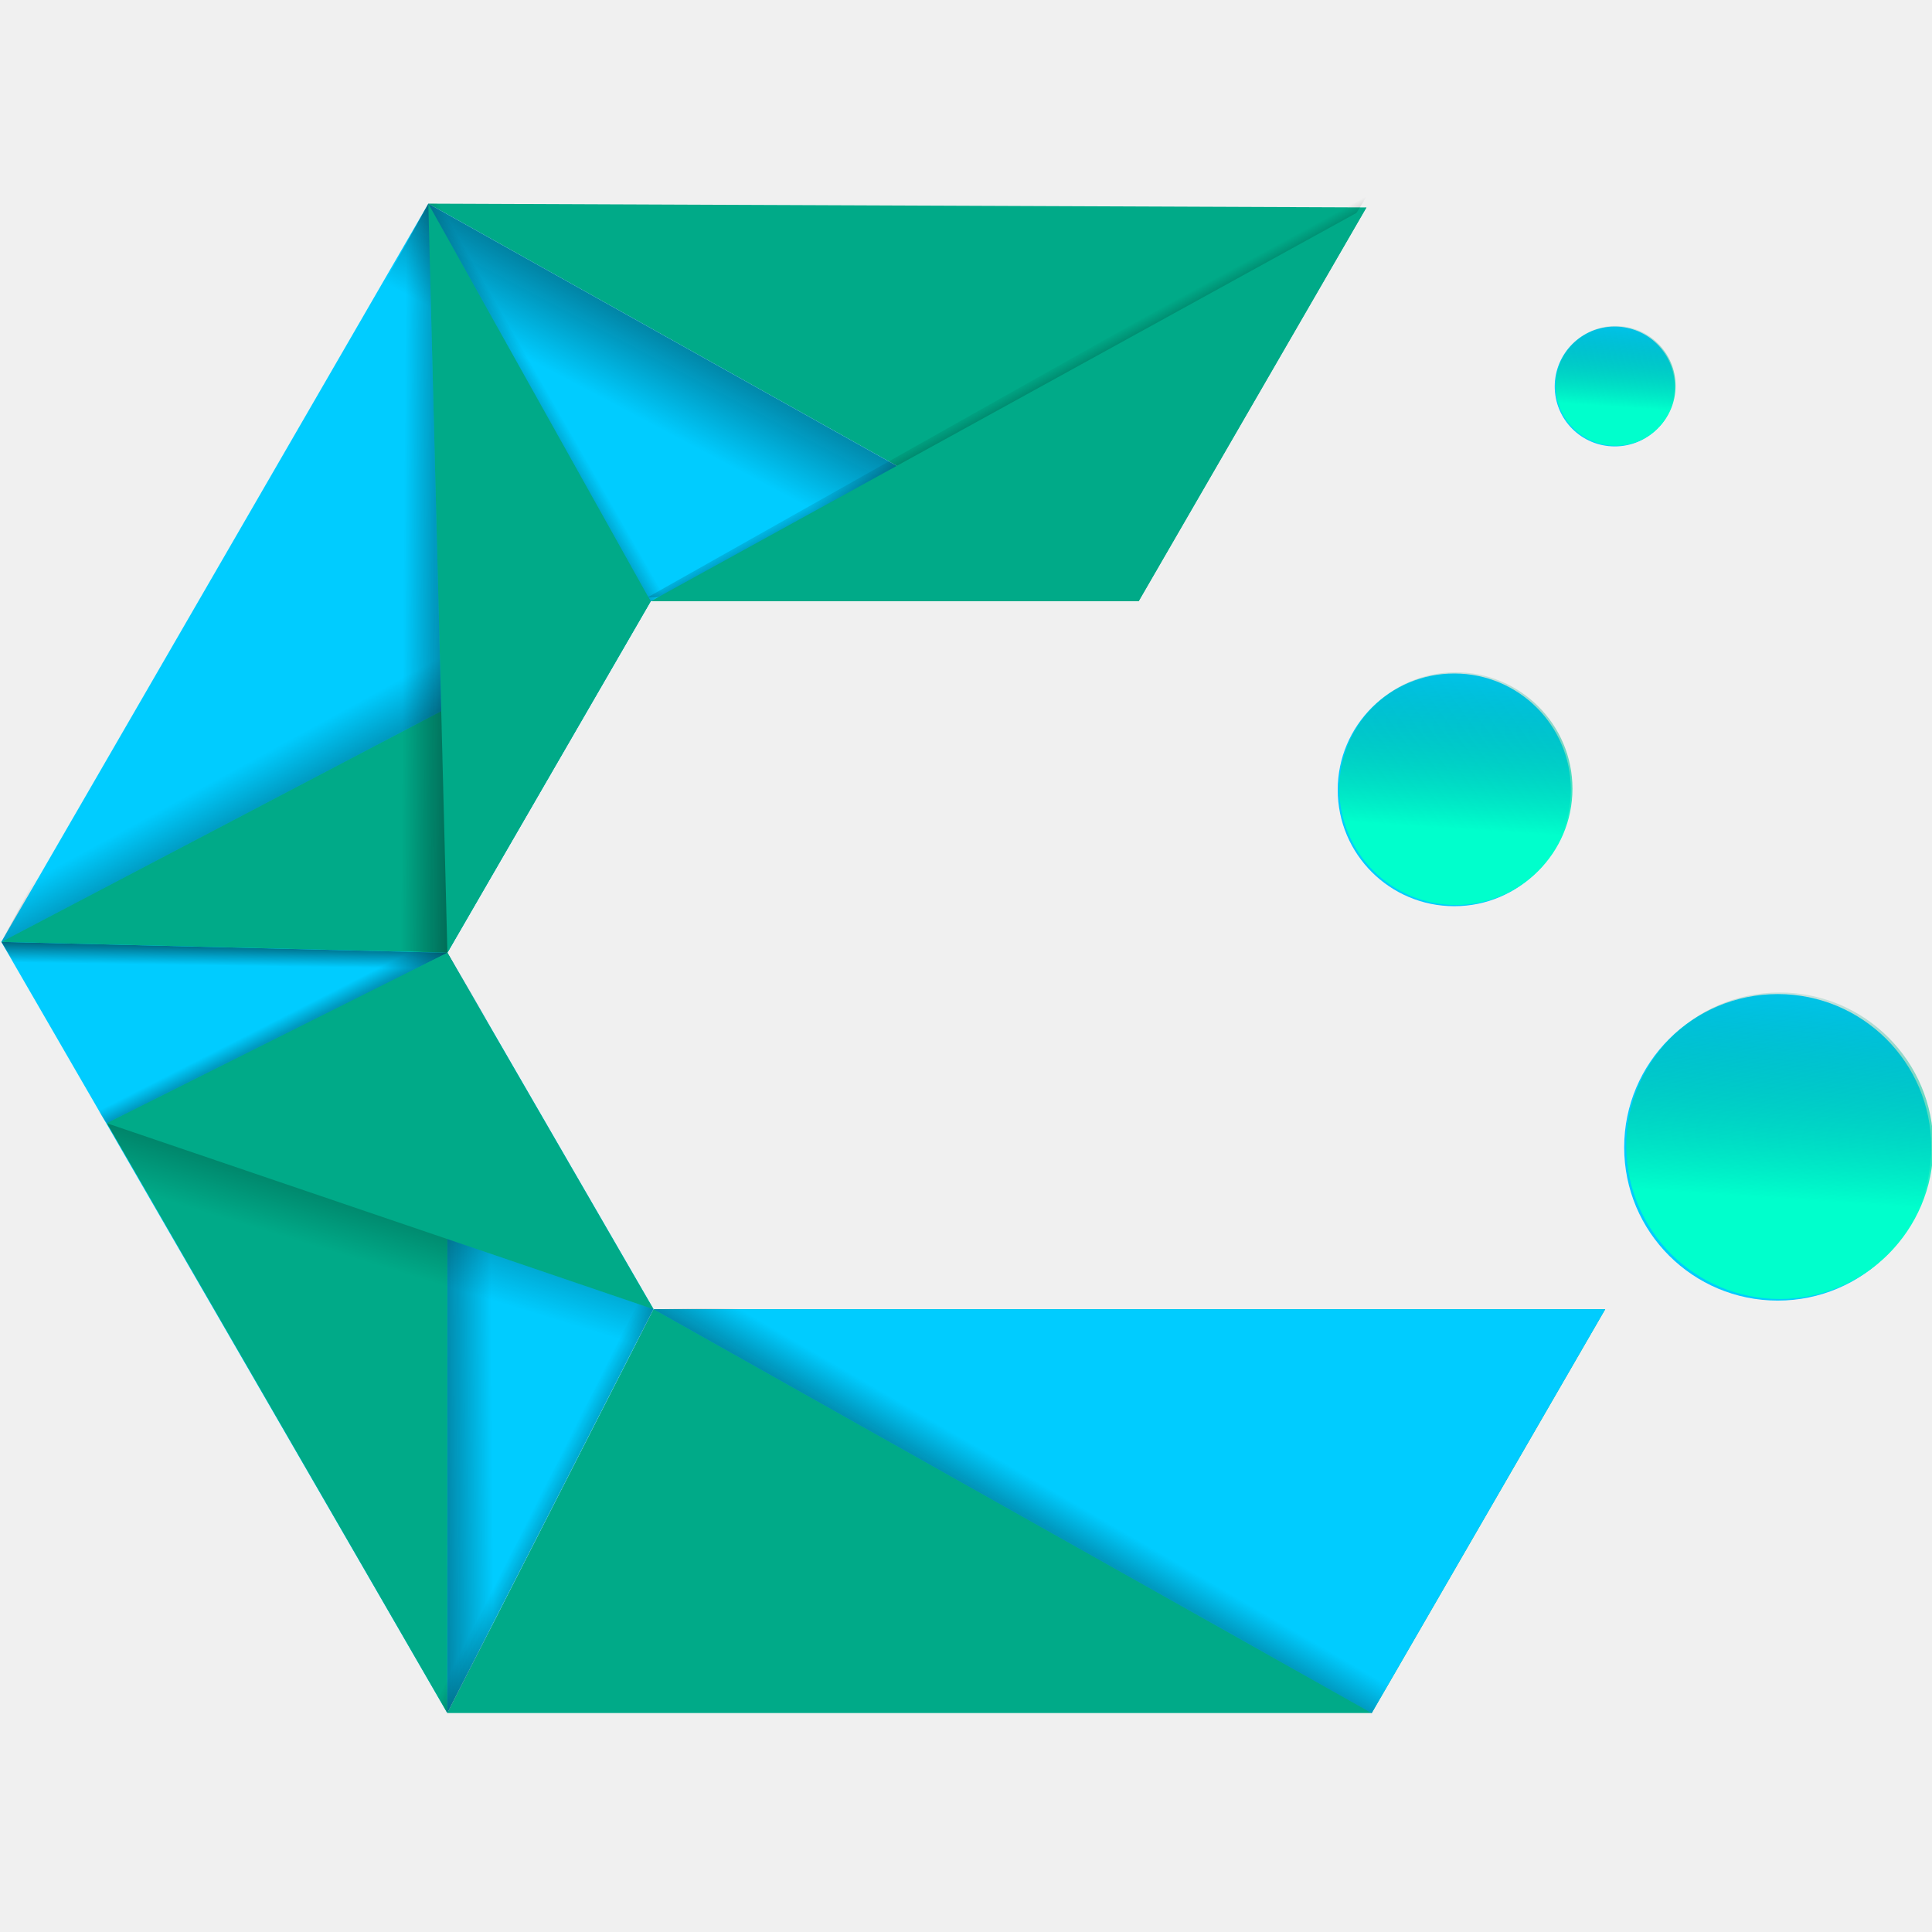
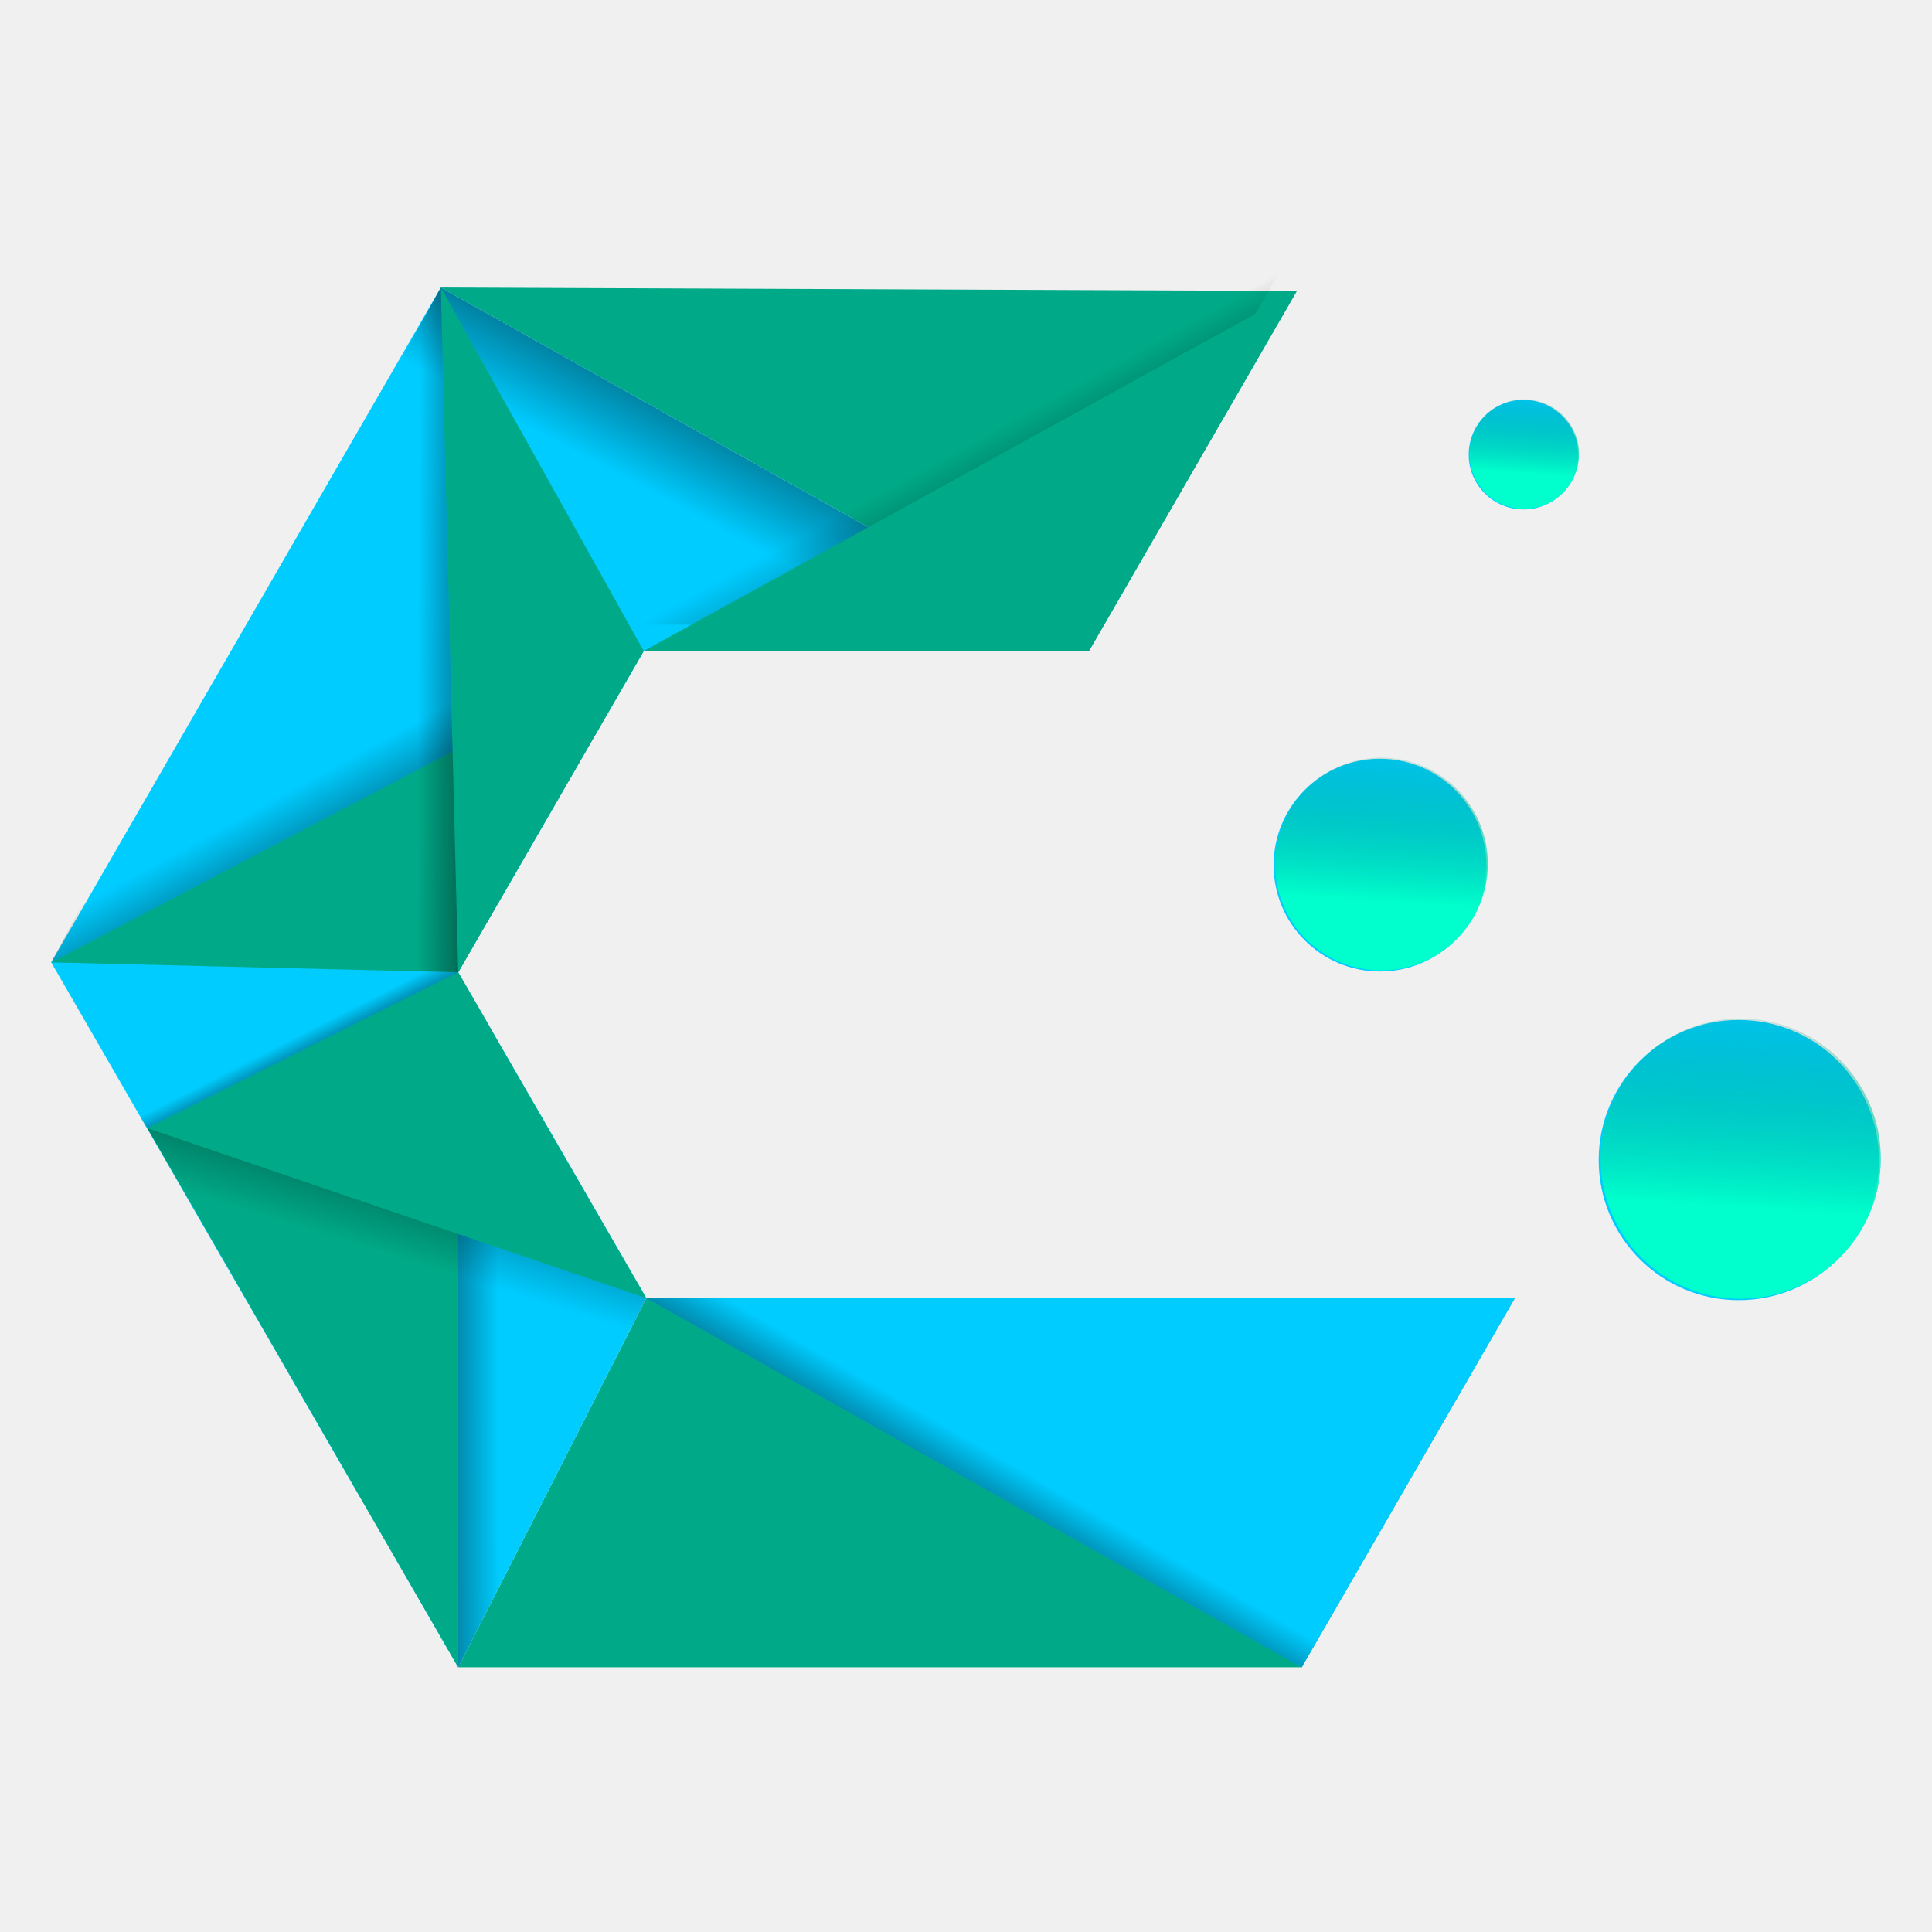
- <svg xmlns="http://www.w3.org/2000/svg" xmlns:xlink="http://www.w3.org/1999/xlink" id="SVGRoot" width="67.733" height="67.733" version="1.1" viewBox="0 0 17.921 17.921">
-   <defs>
-     <linearGradient id="linearGradient939" x1="237.19" x2="237.07" y1="296.2" y2="304.08" gradientTransform="matrix(.04476 0 0 .044679 -8.5923 -4.6302)" gradientUnits="userSpaceOnUse" xlink:href="#linearGradient937" />
-     <linearGradient id="linearGradient937">
-       <stop stop-color="#001313" offset="0" />
-       <stop stop-color="#001313" stop-opacity="0" offset="1" />
+ <svg xmlns="http://www.w3.org/2000/svg" xmlns:xlink="http://www.w3.org/1999/xlink" width="64" height="64" version="1.1" viewBox="0 0 64 64" id="svg13595">
+   <defs id="defs13599">
+     <linearGradient xlink:href="#linearGradient4353" id="linearGradient5185" x1="994.809" y1="1533.278" x2="982.344" y2="1556.765" gradientUnits="userSpaceOnUse" gradientTransform="matrix(1.879836,0,0,1.879836,-1461.366,-2735.896)" />
+     <linearGradient id="linearGradient4353">
+       <stop style="stop-color:#020202;stop-opacity:1;" offset="0" id="stop4349" />
+       <stop style="stop-color:#020202;stop-opacity:0;" offset="1" id="stop4351" />
    </linearGradient>
-     <linearGradient id="linearGradient5185" x1="994.81" x2="982.34" y1="1533.3" y2="1556.8" gradientTransform="matrix(.084141 0 0 .083989 -76.331 -126.67)" gradientUnits="userSpaceOnUse" xlink:href="#linearGradient4353" />
-     <linearGradient id="linearGradient4353">
-       <stop stop-color="#020202" offset="0" />
-       <stop stop-color="#020202" stop-opacity="0" offset="1" />
+     <linearGradient xlink:href="#linearGradient4353" id="linearGradient9102" x1="1031.179" y1="1597.906" x2="1018.429" y2="1574.738" gradientUnits="userSpaceOnUse" gradientTransform="matrix(1.879836,0,0,1.879836,-1475.893,-2775.73)" />
+     <linearGradient xlink:href="#linearGradient4353" id="linearGradient11890" x1="940.433" y1="1612.467" x2="930.589" y2="1594.47" gradientUnits="userSpaceOnUse" gradientTransform="matrix(1.879836,0,0,1.879836,-1461.366,-2735.896)" />
+     <linearGradient xlink:href="#linearGradient4353" id="linearGradient11670" x1="965.605" y1="1571.427" x2="951.661" y2="1571.345" gradientUnits="userSpaceOnUse" gradientTransform="matrix(1.879836,0,0,1.879836,-1461.366,-2735.896)" />
+     <linearGradient xlink:href="#linearGradient4353" id="linearGradient13770" x1="946.234" y1="1655.864" x2="961.373" y2="1655.846" gradientUnits="userSpaceOnUse" gradientTransform="matrix(1.879836,0,0,1.879836,-1461.366,-2735.896)" />
+     <linearGradient xlink:href="#linearGradient4353" id="linearGradient12421" x1="936.335" y1="1628.774" x2="933.378" y2="1622.977" gradientUnits="userSpaceOnUse" gradientTransform="matrix(1.879836,0,0,1.879836,-1461.366,-2735.896)" />
+     <linearGradient xlink:href="#linearGradient4353" id="linearGradient13391" x1="950.33" y1="1618.617" x2="941.971" y2="1645.767" gradientUnits="userSpaceOnUse" gradientTransform="matrix(1.879836,0,0,1.879836,-1461.366,-2735.896)" />
+     <linearGradient xlink:href="#linearGradient4353" id="linearGradient13599" x1="1008.201" y1="1681.329" x2="1015.731" y2="1668.374" gradientUnits="userSpaceOnUse" gradientTransform="matrix(1.879836,0,0,1.879836,-1461.366,-2735.896)" />
+     <linearGradient xlink:href="#linearGradient18299" id="linearGradient18175" x1="1148.342" y1="1585.508" x2="1145.437" y2="1629.975" gradientUnits="userSpaceOnUse" gradientTransform="matrix(1.149118,0,0,1.149118,-688.7274,-1522.631)" />
+     <linearGradient id="linearGradient18299">
+       <stop style="stop-color:#008066;stop-opacity:0" offset="0" id="stop18295" />
+       <stop style="stop-color:#00ffcc;stop-opacity:1" offset="1" id="stop18297" />
    </linearGradient>
-     <linearGradient id="linearGradient9102" x1="1022.5" x2="1018.6" y1="1582.4" y2="1575.6" gradientTransform="matrix(.086381 0 0 .081808 -79.192 -124.97)" gradientUnits="userSpaceOnUse" xlink:href="#linearGradient4353" />
-     <linearGradient id="linearGradient11890" x1="940.43" x2="930.59" y1="1612.5" y2="1594.5" gradientTransform="matrix(.084141 0 0 .083989 -76.331 -126.67)" gradientUnits="userSpaceOnUse" xlink:href="#linearGradient4353" />
-     <linearGradient id="linearGradient11670" x1="965.6" x2="951.66" y1="1571.4" y2="1571.3" gradientTransform="matrix(.084141 0 0 .083989 -76.331 -126.67)" gradientUnits="userSpaceOnUse" xlink:href="#linearGradient4353" />
-     <linearGradient id="linearGradient13770" x1="946.23" x2="961.37" y1="1655.9" y2="1655.8" gradientTransform="matrix(.084141 0 0 .083989 -76.331 -126.67)" gradientUnits="userSpaceOnUse" xlink:href="#linearGradient4353" />
-     <linearGradient id="linearGradient2816" x1="366.15" x2="350.92" y1="427.32" y2="419.64" gradientTransform="matrix(.04476 0 0 .044679 -10.921 -4.4349)" gradientUnits="userSpaceOnUse" xlink:href="#linearGradient937" />
-     <linearGradient id="linearGradient12421" x1="936.34" x2="933.38" y1="1628.8" y2="1623" gradientTransform="matrix(.084141 0 0 .083989 -76.331 -126.67)" gradientUnits="userSpaceOnUse" xlink:href="#linearGradient4353" />
-     <linearGradient id="linearGradient13391" x1="950.33" x2="941.97" y1="1618.6" y2="1645.8" gradientTransform="matrix(.084141 0 0 .083989 -76.331 -126.67)" gradientUnits="userSpaceOnUse" xlink:href="#linearGradient4353" />
-     <linearGradient id="linearGradient13599" x1="1008.2" x2="1015.7" y1="1681.3" y2="1668.4" gradientTransform="matrix(.084141 0 0 .083989 -76.331 -126.67)" gradientUnits="userSpaceOnUse" xlink:href="#linearGradient4353" />
-     <linearGradient id="linearGradient18175" x1="1148.3" x2="1145.4" y1="1585.5" y2="1630" gradientTransform="matrix(.34992 0 0 .34992 -282.87 -491.67)" gradientUnits="userSpaceOnUse" xlink:href="#linearGradient18299" />
-     <linearGradient id="linearGradient18299">
-       <stop stop-color="#008066" stop-opacity="0" offset="0" />
-       <stop stop-color="#0fc" offset="1" />
-     </linearGradient>
-     <linearGradient id="linearGradient18632" x1="1148.3" x2="1145.4" y1="1585.5" y2="1630" gradientTransform="matrix(.26565 0 0 .26565 -211.15 -375.49)" gradientUnits="userSpaceOnUse" xlink:href="#linearGradient18299" />
-     <linearGradient id="linearGradient18659" x1="1148.3" x2="1145.4" y1="1585.5" y2="1630" gradientTransform="matrix(.13679 0 0 .13679 -53.624 -195.03)" gradientUnits="userSpaceOnUse" xlink:href="#linearGradient18299" />
-     <linearGradient id="linearGradient3254" x1="348.05" x2="361.21" y1="194.78" y2="187.24" gradientTransform="matrix(.04476 0 0 .044679 -10.921 -4.4349)" gradientUnits="userSpaceOnUse" xlink:href="#linearGradient937" />
+     <linearGradient xlink:href="#linearGradient18299" id="linearGradient18632" gradientUnits="userSpaceOnUse" gradientTransform="matrix(0.8723759,0,0,0.8723759,-453.2197,-1141.104)" x1="1148.342" y1="1585.508" x2="1145.437" y2="1629.975" />
+     <linearGradient xlink:href="#linearGradient18299" id="linearGradient18659" gradientUnits="userSpaceOnUse" gradientTransform="matrix(0.449207,0,0,0.449207,64.08803,-548.5132)" x1="1148.342" y1="1585.508" x2="1145.437" y2="1629.975" />
  </defs>
-   <circle cx="64.51" cy="62.02" r="87.45" opacity="0" stroke-width=".28" />
-   <path d="m4.329 1.924h8.346l-2.113 3.653h-4.526l-1.886 3.26 1.912 3.306h8.829l-2.166 3.746h-8.575l-4.137-7.152 3.961-6.848z" fill="#fff" />
-   <path d="m3.973 1.889 6.589 3.688 2.113-3.653z" fill="#0a8" />
-   <path d="m6.062 12.144-1.913 3.746h8.575l2.166-3.746z" fill="#0a8" />
-   <path d="m3.973 1.889 6.589 3.688h-4.526l-1.886 3.26 1.912 3.306-1.913 3.746-4.137-7.152 3.961-6.848" fill="#0cf" />
-   <path d="m0.013 8.737 4.137 0.101 0.116 0.198-4.123-0.083z" fill="url(#linearGradient939)" />
-   <path d="m10.562 5.577-6.589-3.688-0.501 0.902 4.995 2.765z" fill="url(#linearGradient5185)" />
-   <path d="m6.003 5.543 6.711-3.783-2.169 3.558z" fill="url(#linearGradient9102)" />
-   <path d="m6.036 5.577 6.639-3.653-2.113 3.653z" fill="#0a8" />
-   <path d="m0.013 8.737 6.023-3.16-1.886 3.26z" fill="#0a8" />
-   <path d="m0.013 8.737 6.023-3.16-0.407-0.635-5.191 3.004z" fill="url(#linearGradient11890)" />
-   <path d="m6.036 5.577-2.063-3.688 0.177 6.948z" fill="#0a8" />
-   <path d="m6.062 12.144 6.662 3.746 2.166-3.746z" fill="#0cf" />
-   <path d="m3.973 1.889-0.501 0.902 0.048 6.017 0.63 0.03z" fill="url(#linearGradient11670)" />
-   <path d="m4.15 8.838-3.159 1.581 3.158 5.471z" fill="#0a8" />
-   <path d="m4.15 8.838v7.052l0.774-1.508 0.06-4.134z" fill="url(#linearGradient13770)" />
-   <path d="m4.149 15.889-0.298-0.535 1.919-3.7 0.291 0.489z" fill="url(#linearGradient2816)" />
-   <path d="m0.991 10.419 3.159-1.581-0.63-0.03-2.74 1.307z" fill="url(#linearGradient12421)" />
-   <path d="m0.991 10.419 5.071 1.725-1.912-3.306z" fill="#0a8" />
-   <path d="m6.062 12.144-5.071-1.725 0.551 0.949 4.167 1.511z" fill="url(#linearGradient13391)" />
-   <path d="m6.062 12.144 6.662 3.746 0.798-1.419-4.288-2.364z" fill="url(#linearGradient13599)" />
-   <g transform="matrix(.14699 0 0 .14672 -.84757 -.42617)">
-     <circle cx="117.95" cy="75.441" r="9.689" fill="#0cf" />
-     <circle cx="118.08" cy="75.341" r="9.689" fill="url(#linearGradient18175)" />
+   <g id="g3823" transform="matrix(0.1458673,0,0,0.1458673,-33.93611,-11.12266)">
+     <path style="fill:#ffffff;fill-opacity:1;stroke:none;stroke-width:0.497px;stroke-linecap:butt;stroke-linejoin:miter;stroke-opacity:1" d="M 340.702,142.334 H 527.16 L 479.959,224.089 H 378.84 l -42.133,72.977 42.72,73.994 h 197.246 l -48.401,83.834 H 336.699 L 244.273,294.808 332.758,141.548 Z" id="path3295-6-2-7-3" />
+     <path style="fill:#00aa88;stroke:none;stroke-width:0.497px;stroke-linecap:butt;stroke-linejoin:miter;stroke-opacity:1" d="m 332.758,141.548 147.201,82.541 47.202,-81.756 z" id="path6337" />
+     <path style="fill:#00aa88;stroke:none;stroke-width:0.497px;stroke-linecap:butt;stroke-linejoin:miter;stroke-opacity:1" d="m 379.426,371.06 -42.727,83.834 h 191.572 l 48.401,-83.834 z" id="path6372" />
+     <path style="fill:#00ccff;stroke:none;stroke-width:0.497px;stroke-linecap:butt;stroke-linejoin:miter;stroke-opacity:1" d="M 332.758,141.548 479.959,224.089 H 378.84 l -42.133,72.977 42.72,73.994 -42.727,83.834 -92.426,-160.086 88.484,-153.26" id="path6473" />
+     <path style="fill:url(#linearGradient5185);fill-opacity:1;stroke:none;stroke-width:0.497px;stroke-linecap:butt;stroke-linejoin:miter;stroke-opacity:1" d="M 479.959,224.089 332.758,141.548 321.563,161.739 433.153,223.62 Z" id="path5111" />
+     <path style="fill:url(#linearGradient9102);fill-opacity:1;stroke:none;stroke-width:0.497px;stroke-linecap:butt;stroke-linejoin:miter;stroke-opacity:1" d="m 375.855,218.121 148.321,-81.756 -47.202,81.756 z" id="path8399-8" />
+     <path style="fill:#00aa88;fill-opacity:1;stroke:none;stroke-width:0.497px;stroke-linecap:butt;stroke-linejoin:miter;stroke-opacity:1" d="M 378.84,224.089 527.16,142.334 479.959,224.089 Z" id="path8399" />
+     <path style="fill:#00aa88;stroke:none;stroke-width:0.497px;stroke-linecap:butt;stroke-linejoin:miter;stroke-opacity:1" d="m 244.273,294.808 134.566,-70.718 -42.134,72.977 z" id="path8568" />
+     <path style="fill:url(#linearGradient11890);fill-opacity:1;stroke:none;stroke-width:0.497px;stroke-linecap:butt;stroke-linejoin:miter;stroke-opacity:1" d="m 244.273,294.808 134.566,-70.718 -9.091,-14.222 -115.971,67.227 z" id="path11882" />
+     <path style="fill:#00aa88;fill-opacity:1;stroke:none;stroke-width:0.497px;stroke-linecap:butt;stroke-linejoin:miter;stroke-opacity:1" d="m 378.84,224.089 -46.082,-82.541 3.948,155.518 z" id="path8467" />
+     <path style="fill:#00ccff;fill-opacity:1;stroke:none;stroke-width:0.497px;stroke-linecap:butt;stroke-linejoin:miter;stroke-opacity:1" d="m 379.426,371.06 148.845,83.834 48.401,-83.834 z" id="path8916" />
+     <path style="fill:url(#linearGradient11670);fill-opacity:1;stroke:none;stroke-width:0.497px;stroke-linecap:butt;stroke-linejoin:miter;stroke-opacity:1" d="m 332.758,141.548 -11.194,20.191 1.074,134.666 14.069,0.661 z" id="path11629" />
+     <path style="fill:#00aa88;fill-opacity:1;stroke:none;stroke-width:0.497px;stroke-linecap:butt;stroke-linejoin:miter;stroke-opacity:1" d="m 336.706,297.067 -70.568,35.389 70.561,122.439 z" id="path12053" />
+     <path style="fill:url(#linearGradient13770);fill-opacity:1;stroke:none;stroke-width:0.497px;stroke-linecap:butt;stroke-linejoin:miter;stroke-opacity:1" d="m 336.706,297.067 v 157.828 l 17.291,-33.744 1.335,-92.519 z" id="path13729" />
+     <path style="fill:url(#linearGradient12421);fill-opacity:1;stroke:none;stroke-width:0.497px;stroke-linecap:butt;stroke-linejoin:miter;stroke-opacity:1" d="m 266.138,332.455 70.568,-35.389 -14.069,-0.661 -61.227,29.253 z" id="path12347" />
+     <path style="fill:#00aa88;fill-opacity:1;stroke:none;stroke-width:0.497px;stroke-linecap:butt;stroke-linejoin:miter;stroke-opacity:1" d="m 266.138,332.455 113.289,38.605 -42.72,-73.994 z" id="path13027" />
+     <path style="fill:url(#linearGradient13391);fill-opacity:1;stroke:none;stroke-width:0.497px;stroke-linecap:butt;stroke-linejoin:miter;stroke-opacity:1" d="m 379.426,371.06 -113.289,-38.605 12.301,21.241 93.102,33.817 z" id="path13350" />
+     <path style="fill:url(#linearGradient13599);fill-opacity:1;stroke:none;stroke-width:0.497px;stroke-linecap:butt;stroke-linejoin:miter;stroke-opacity:1" d="m 379.426,371.06 148.844,83.834 17.839,-31.753 -95.797,-52.899 z" id="path13525" />
+     <circle style="fill:#00ccff;fill-opacity:1;stroke:none;stroke-width:0.304;stroke-opacity:1" id="path14992-9" cx="627.528" cy="339.702" r="31.819" />
+     <circle style="fill:url(#linearGradient18175);fill-opacity:1;stroke:none;stroke-width:0.304;stroke-opacity:1" id="path14992-9-0" cx="627.964" cy="339.375" r="31.819" />
+     <circle style="fill:#00ccff;fill-opacity:1;stroke:none;stroke-width:0.231;stroke-opacity:1" id="path14992-9-7" cx="546.042" cy="272.724" r="24.156" />
+     <circle style="fill:url(#linearGradient18632);fill-opacity:1;stroke:none;stroke-width:0.231;stroke-opacity:1" id="path14992-9-0-5" cx="546.373" cy="272.476" r="24.156" />
+     <circle style="fill:#00ccff;fill-opacity:1;stroke:none;stroke-width:0.119;stroke-opacity:1" id="path14992-9-28" cx="578.632" cy="179.5" r="12.439" />
+     <circle style="fill:url(#linearGradient18659);fill-opacity:1;stroke:none;stroke-width:0.119;stroke-opacity:1" id="path14992-9-0-9" cx="578.802" cy="179.372" r="12.439" />
  </g>
-   <g transform="matrix(.14699 0 0 .14672 -.20056 -.74963)">
-     <circle cx="93.138" cy="55.045" r="7.356" fill="#0cf" />
-     <circle cx="93.239" cy="54.969" r="7.356" fill="url(#linearGradient18632)" />
-   </g>
-   <g transform="matrix(.14699 0 0 .14672 -.17051 -.32616)">
-     <circle cx="103.06" cy="26.657" r="3.788" fill="#0cf" />
-     <circle cx="103.11" cy="26.618" r="3.788" fill="url(#linearGradient18659)" />
-   </g>
-   <path d="m6.036 5.577-2.063-3.688 0.525-0.007 1.939 3.446z" fill="url(#linearGradient3254)" />
</svg>
